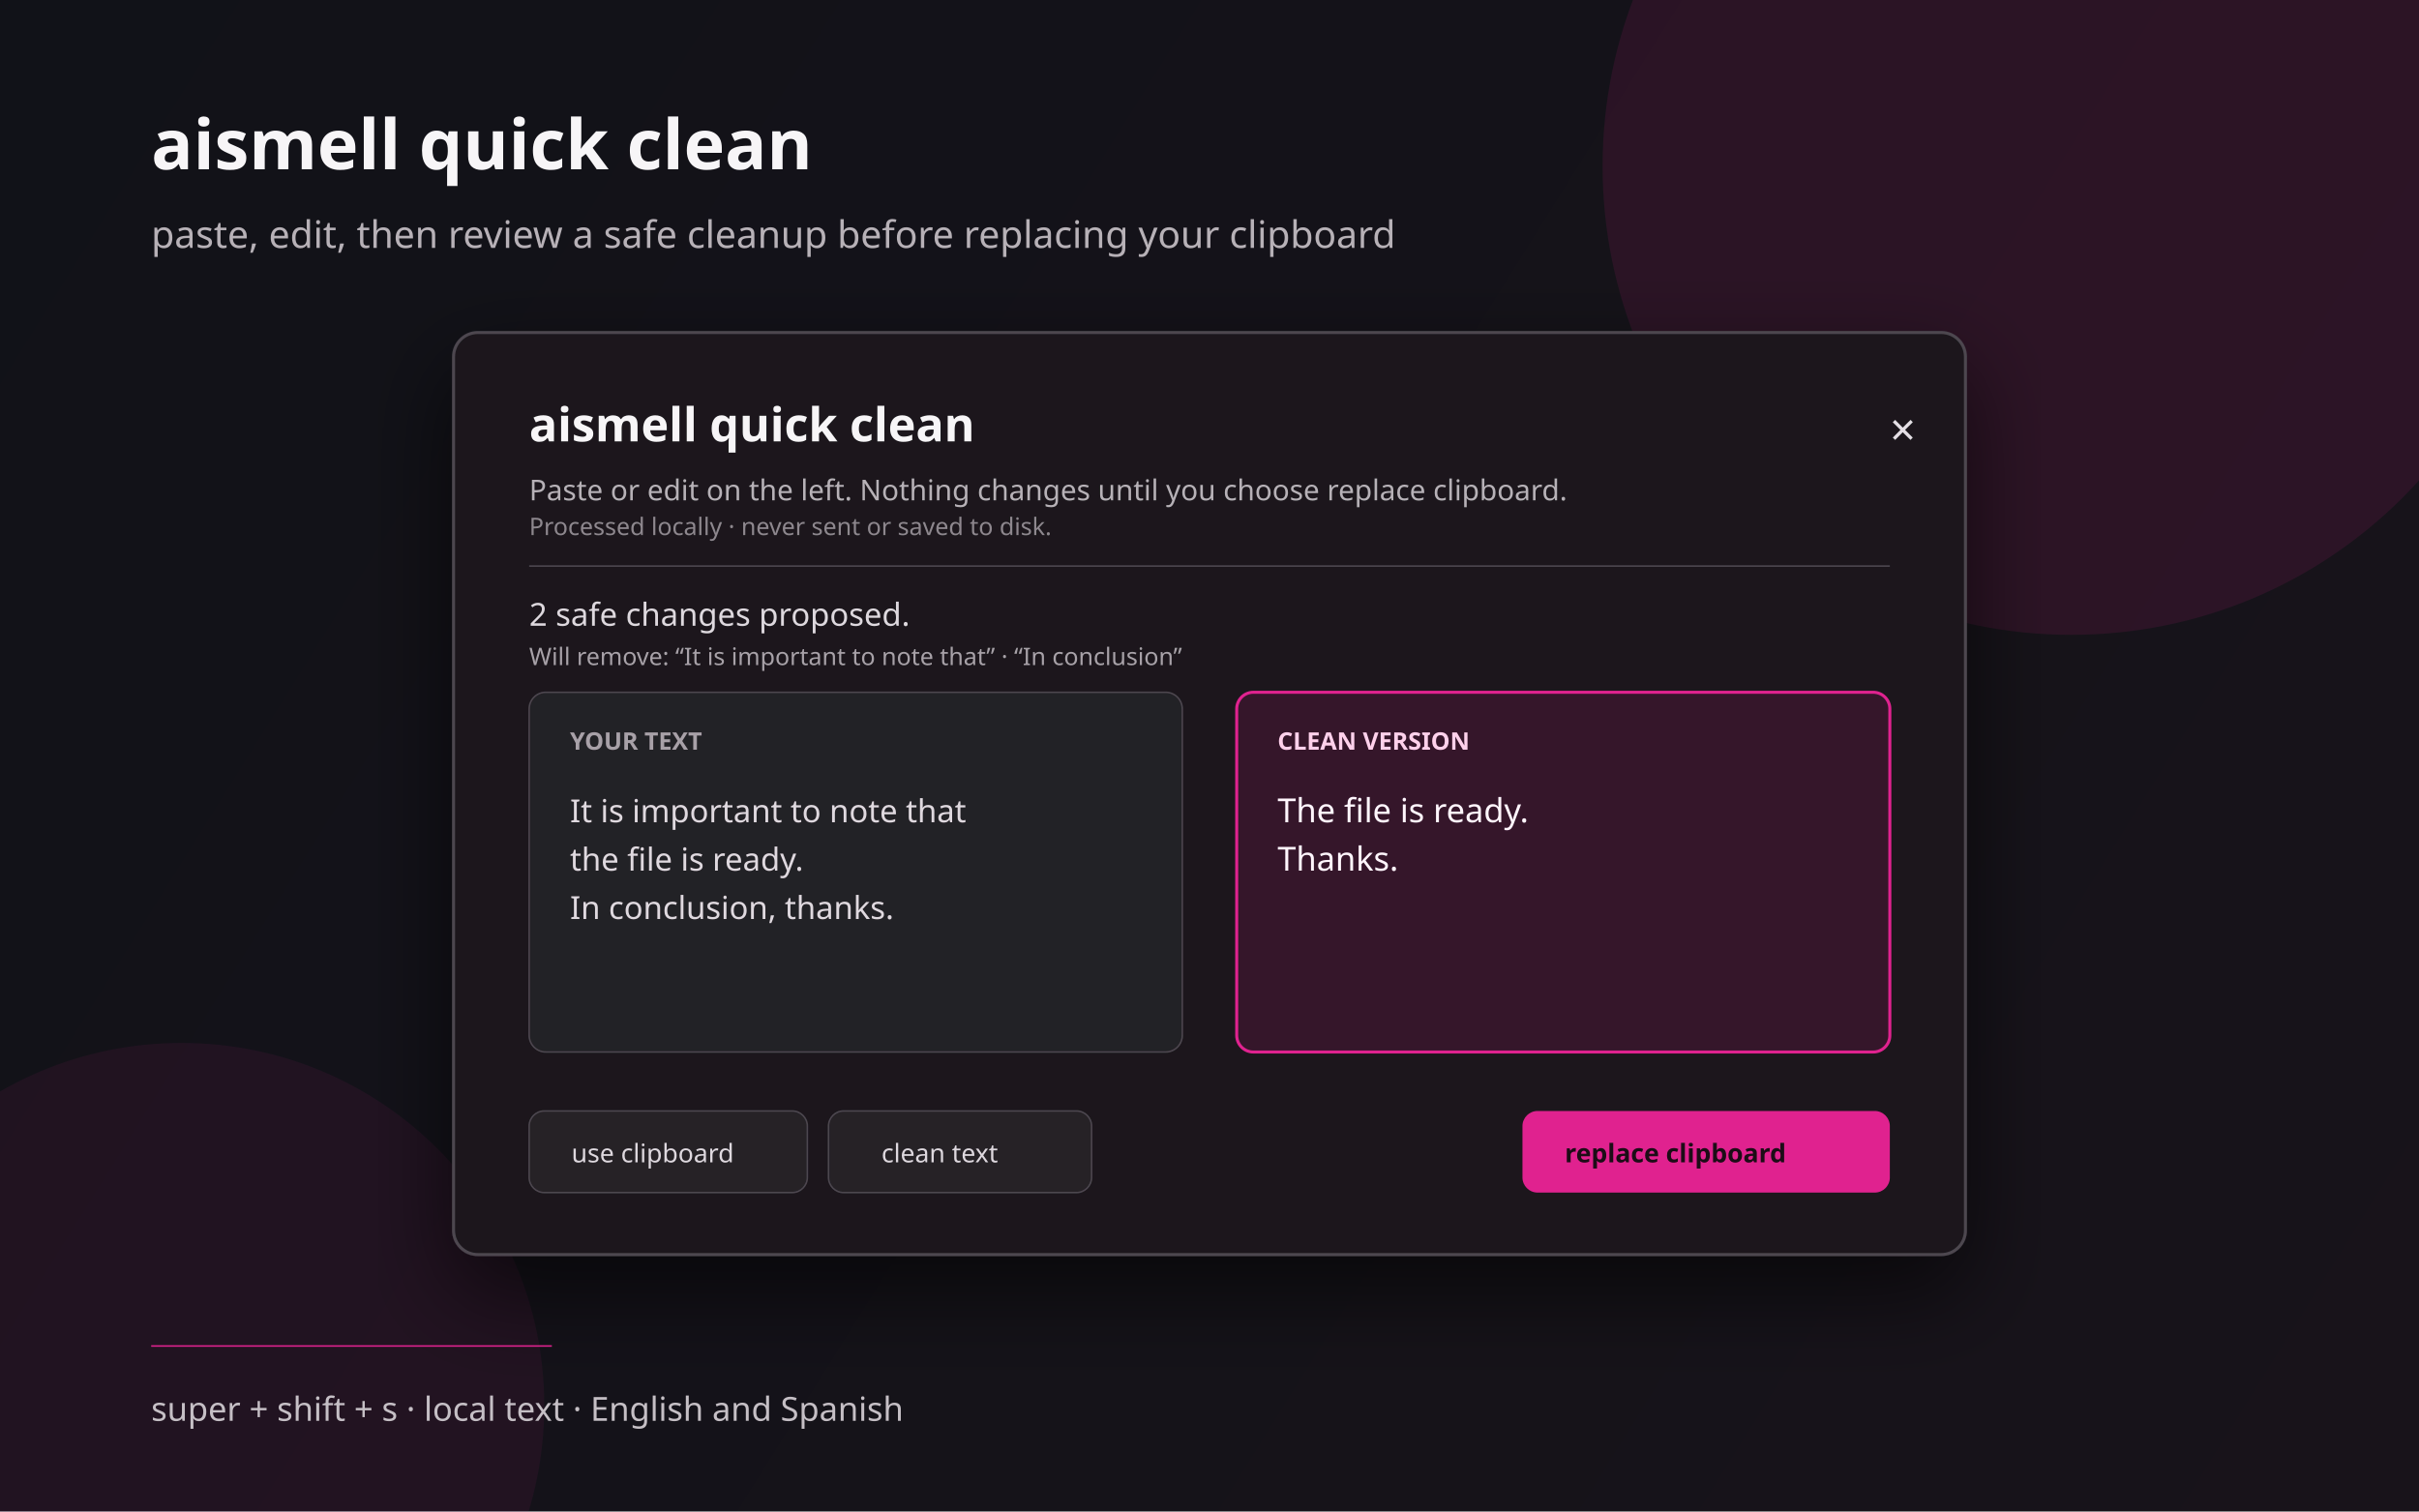
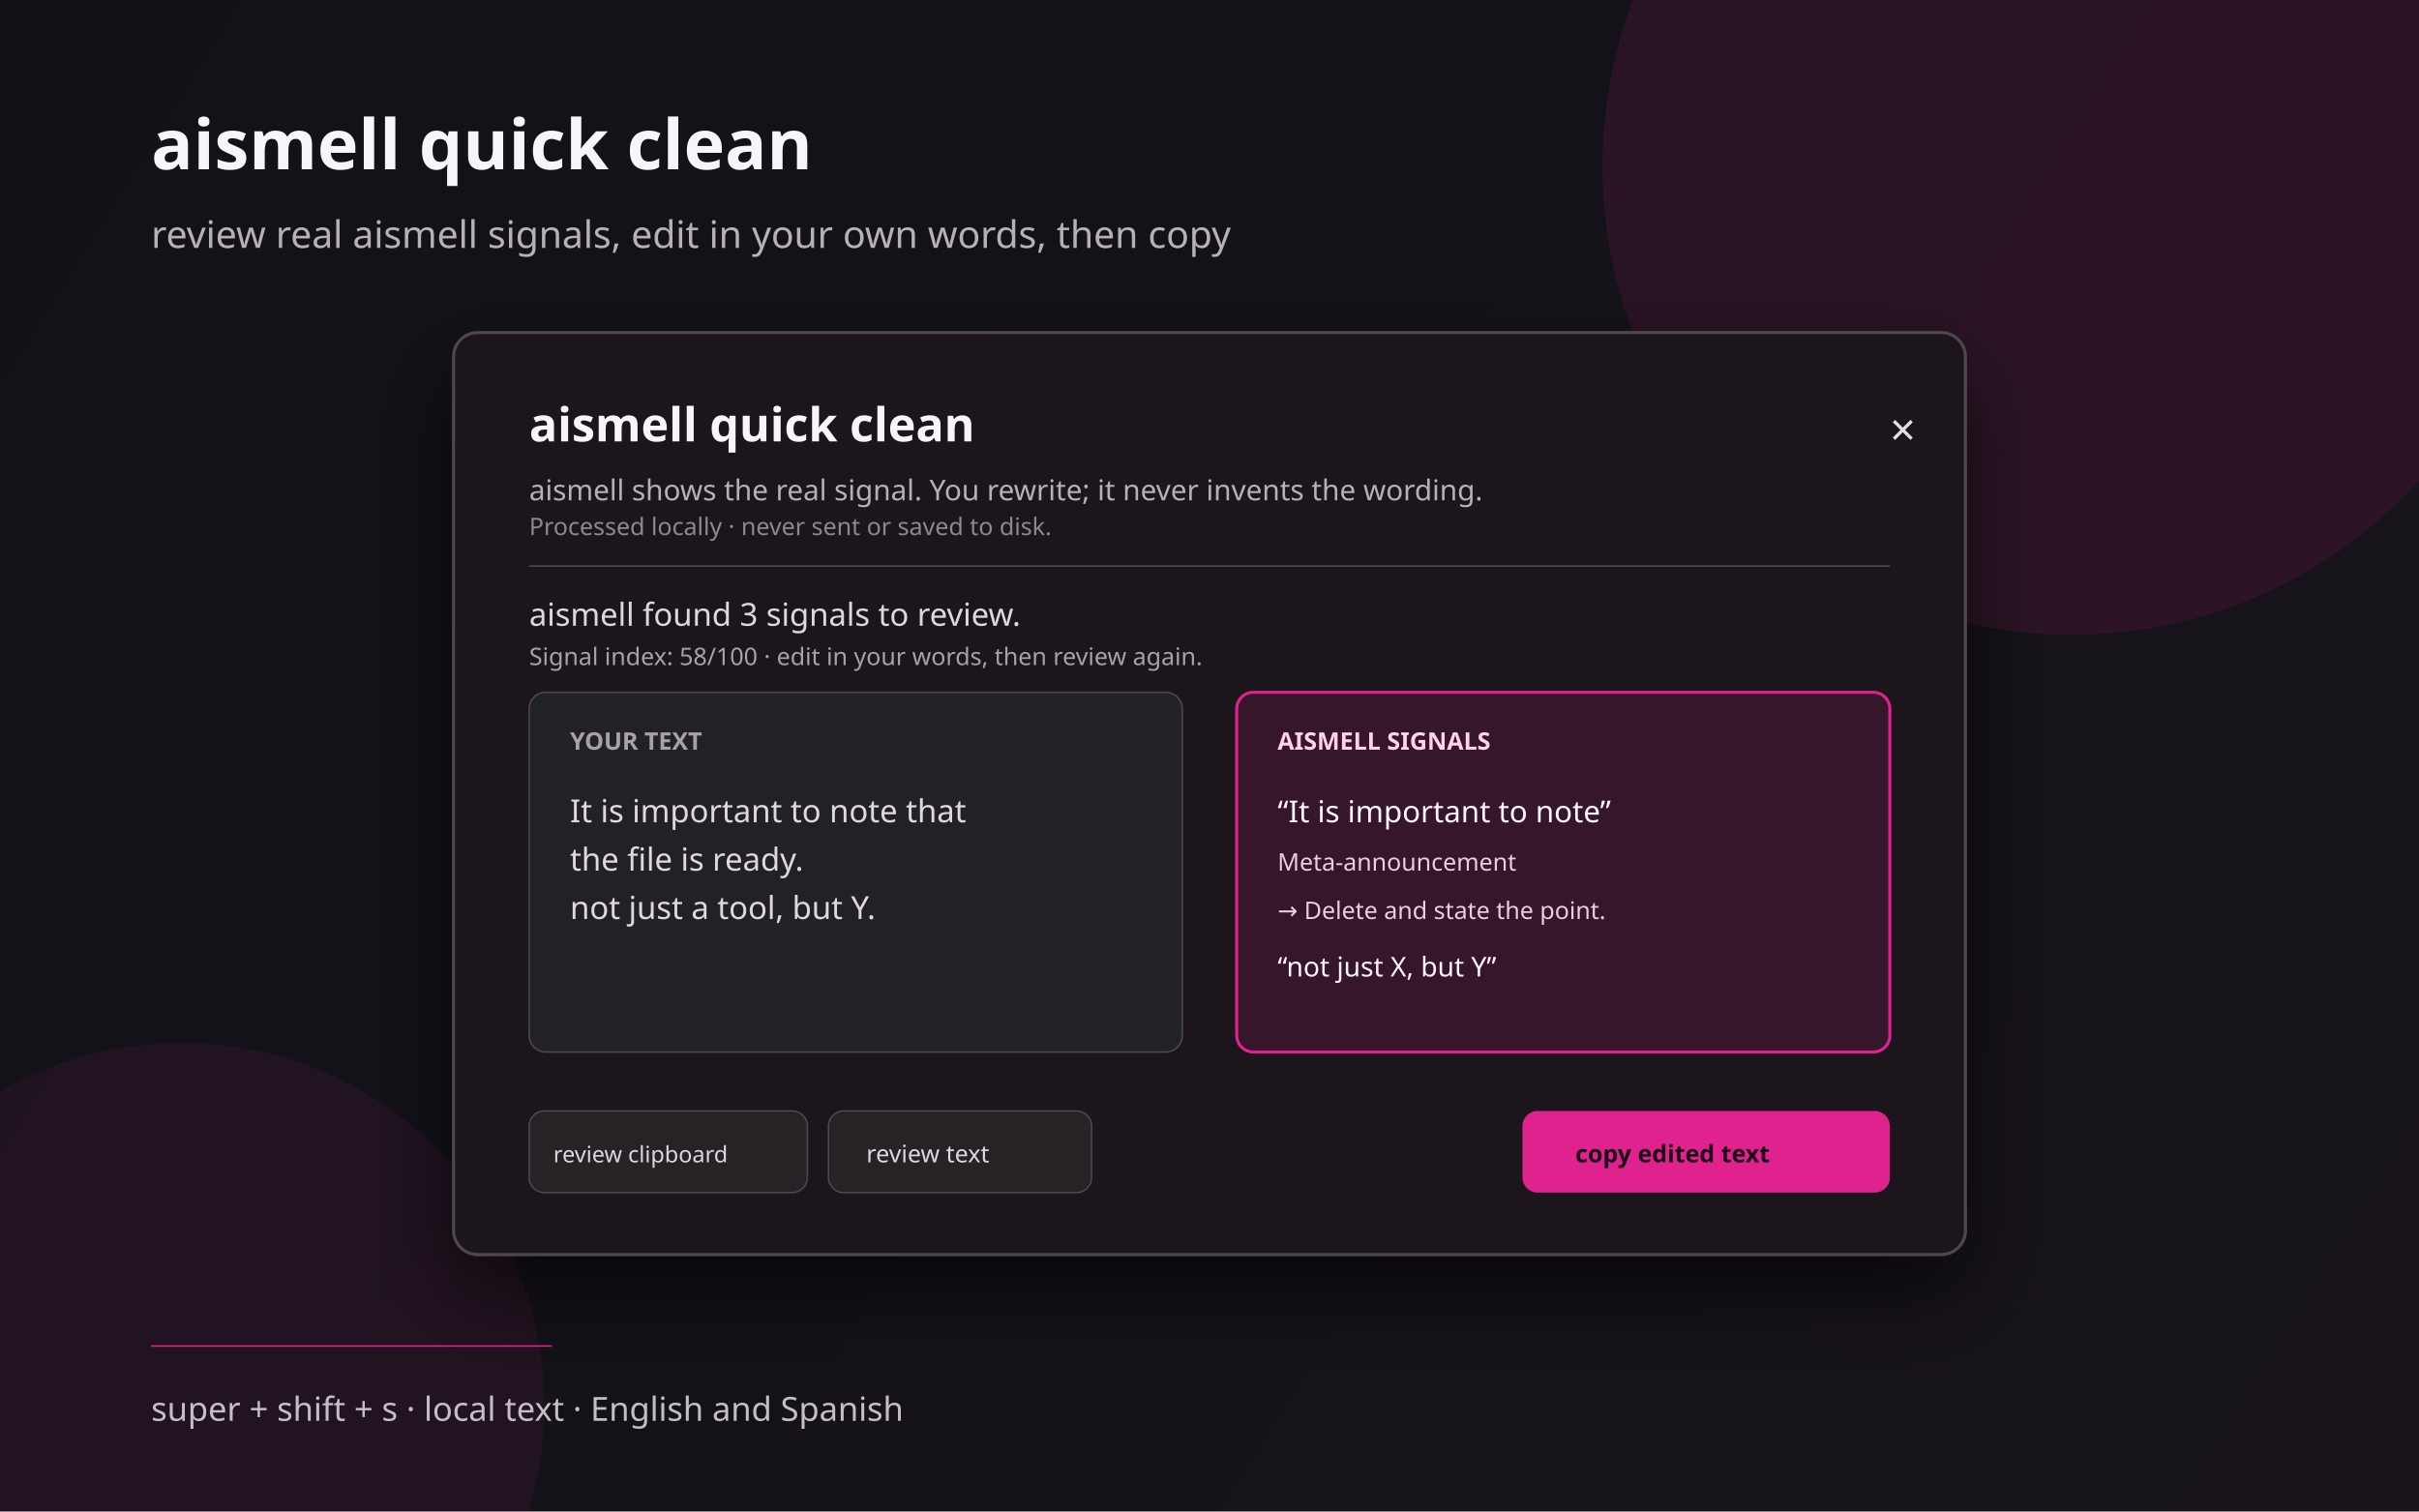
<svg xmlns="http://www.w3.org/2000/svg" width="1600" height="1000" viewBox="0 0 1600 1000" fill="none">
  <defs>
    <linearGradient id="bg" x1="0" y1="0" x2="1600" y2="1000" gradientUnits="userSpaceOnUse">
      <stop stop-color="#111218" />
      <stop offset="1" stop-color="#18131A" />
    </linearGradient>
    <filter id="shadow" x="250" y="120" width="1100" height="800" filterUnits="userSpaceOnUse">
      <feDropShadow dx="0" dy="24" stdDeviation="30" flood-color="#000" flood-opacity=".62" />
    </filter>
  </defs>
  <rect width="1600" height="1000" fill="url(#bg)" />
  <circle cx="1370" cy="110" r="310" fill="#E0228F" fill-opacity=".11" />
  <circle cx="120" cy="930" r="240" fill="#E0228F" fill-opacity=".07" />
  <text x="100" y="112" fill="#F7F5F7" font-family="sans-serif" font-size="46" font-weight="700">aismell quick clean</text>
-   <text x="100" y="164" fill="#B7B1B7" font-family="sans-serif" font-size="25">paste, edit, then review a safe cleanup before replacing your clipboard</text>
+   <text x="100" y="164" fill="#B7B1B7" font-family="sans-serif" font-size="25">review real aismell signals, edit in your own words, then copy</text>
  <g filter="url(#shadow)">
    <rect x="300" y="220" width="1000" height="610" rx="16" fill="#1A181C" stroke="#4E4750" stroke-width="2" />
    <text x="350" y="292" fill="#F7F5F7" font-family="sans-serif" font-size="31" font-weight="700">aismell quick clean</text>
-     <text x="350" y="331" fill="#B7B1B7" font-family="sans-serif" font-size="19">Paste or edit on the left. Nothing changes until you choose replace clipboard.</text>
+     <text x="350" y="331" fill="#B7B1B7" font-family="sans-serif" font-size="19">aismell shows the real signal. You rewrite; it never invents the wording.</text>
    <text x="350" y="354" fill="#8E878E" font-family="sans-serif" font-size="16">Processed locally · never sent or saved to disk.</text>
    <text x="1250" y="295" fill="#E5DFE5" font-family="sans-serif" font-size="30">×</text>
    <rect x="350" y="374" width="900" height="1" fill="#4E4750" />
-     <text x="350" y="414" fill="#DED8DE" font-family="sans-serif" font-size="21">2 safe changes proposed.</text>
-     <text x="350" y="440" fill="#A8A1A8" font-family="sans-serif" font-size="16">Will remove: “It is important to note that” · “In conclusion”</text>
+     <text x="350" y="414" fill="#DED8DE" font-family="sans-serif" font-size="21">aismell found 3 signals to review.</text>
+     <text x="350" y="440" fill="#A8A1A8" font-family="sans-serif" font-size="16">Signal index: 58/100 · edit in your words, then review again.</text>
    <rect x="350" y="458" width="432" height="238" rx="11" fill="#242126" stroke="#4E4750" />
    <text x="377" y="496" fill="#A8A1A8" font-family="sans-serif" font-size="16" font-weight="700">YOUR TEXT</text>
    <text x="377" y="544" fill="#DFD9DF" font-family="sans-serif" font-size="21">It is important to note that</text>
    <text x="377" y="576" fill="#DFD9DF" font-family="sans-serif" font-size="21">the file is ready.</text>
-     <text x="377" y="608" fill="#DFD9DF" font-family="sans-serif" font-size="21">In conclusion, thanks.</text>
+     <text x="377" y="608" fill="#DFD9DF" font-family="sans-serif" font-size="21">not just a tool, but Y.</text>
    <rect x="818" y="458" width="432" height="238" rx="11" fill="#35152C" stroke="#E0228F" stroke-width="2" />
-     <text x="845" y="496" fill="#FFD1EB" font-family="sans-serif" font-size="16" font-weight="700">CLEAN VERSION</text>
-     <text x="845" y="544" fill="#FFF6FC" font-family="sans-serif" font-size="22">The file is ready.</text>
-     <text x="845" y="576" fill="#FFF6FC" font-family="sans-serif" font-size="22">Thanks.</text>
+     <text x="845" y="496" fill="#FFD1EB" font-family="sans-serif" font-size="16" font-weight="700">AISMELL SIGNALS</text>
+     <text x="845" y="544" fill="#FFF6FC" font-family="sans-serif" font-size="20">“It is important to note”</text>
+     <text x="845" y="576" fill="#E9CFE0" font-family="sans-serif" font-size="16">Meta-announcement</text>
+     <text x="845" y="608" fill="#E9CFE0" font-family="sans-serif" font-size="16">→ Delete and state the point.</text>
+     <text x="845" y="646" fill="#FFF6FC" font-family="sans-serif" font-size="18">“not just X, but Y”</text>
    <rect x="350" y="735" width="184" height="54" rx="10" fill="#252227" stroke="#4E4750" />
-     <text x="378" y="769" fill="#DED8DE" font-family="sans-serif" font-size="17">use clipboard</text>
+     <text x="366" y="769" fill="#DED8DE" font-family="sans-serif" font-size="15">review clipboard</text>
    <rect x="548" y="735" width="174" height="54" rx="10" fill="#252227" stroke="#4E4750" />
-     <text x="583" y="769" fill="#DED8DE" font-family="sans-serif" font-size="17">clean text</text>
+     <text x="573" y="769" fill="#DED8DE" font-family="sans-serif" font-size="16">review text</text>
    <rect x="1007" y="735" width="243" height="54" rx="10" fill="#E0228F" />
-     <text x="1035" y="769" fill="#1B0B16" font-family="sans-serif" font-size="17" font-weight="700">replace clipboard</text>
+     <text x="1042" y="769" fill="#1B0B16" font-family="sans-serif" font-size="16" font-weight="700">copy edited text</text>
  </g>
  <rect x="100" y="890" width="265" height="1" fill="#E0228F" />
  <text x="100" y="940" fill="#C5BFC5" font-family="sans-serif" font-size="22">super + shift + s · local text · English and Spanish</text>
</svg>
